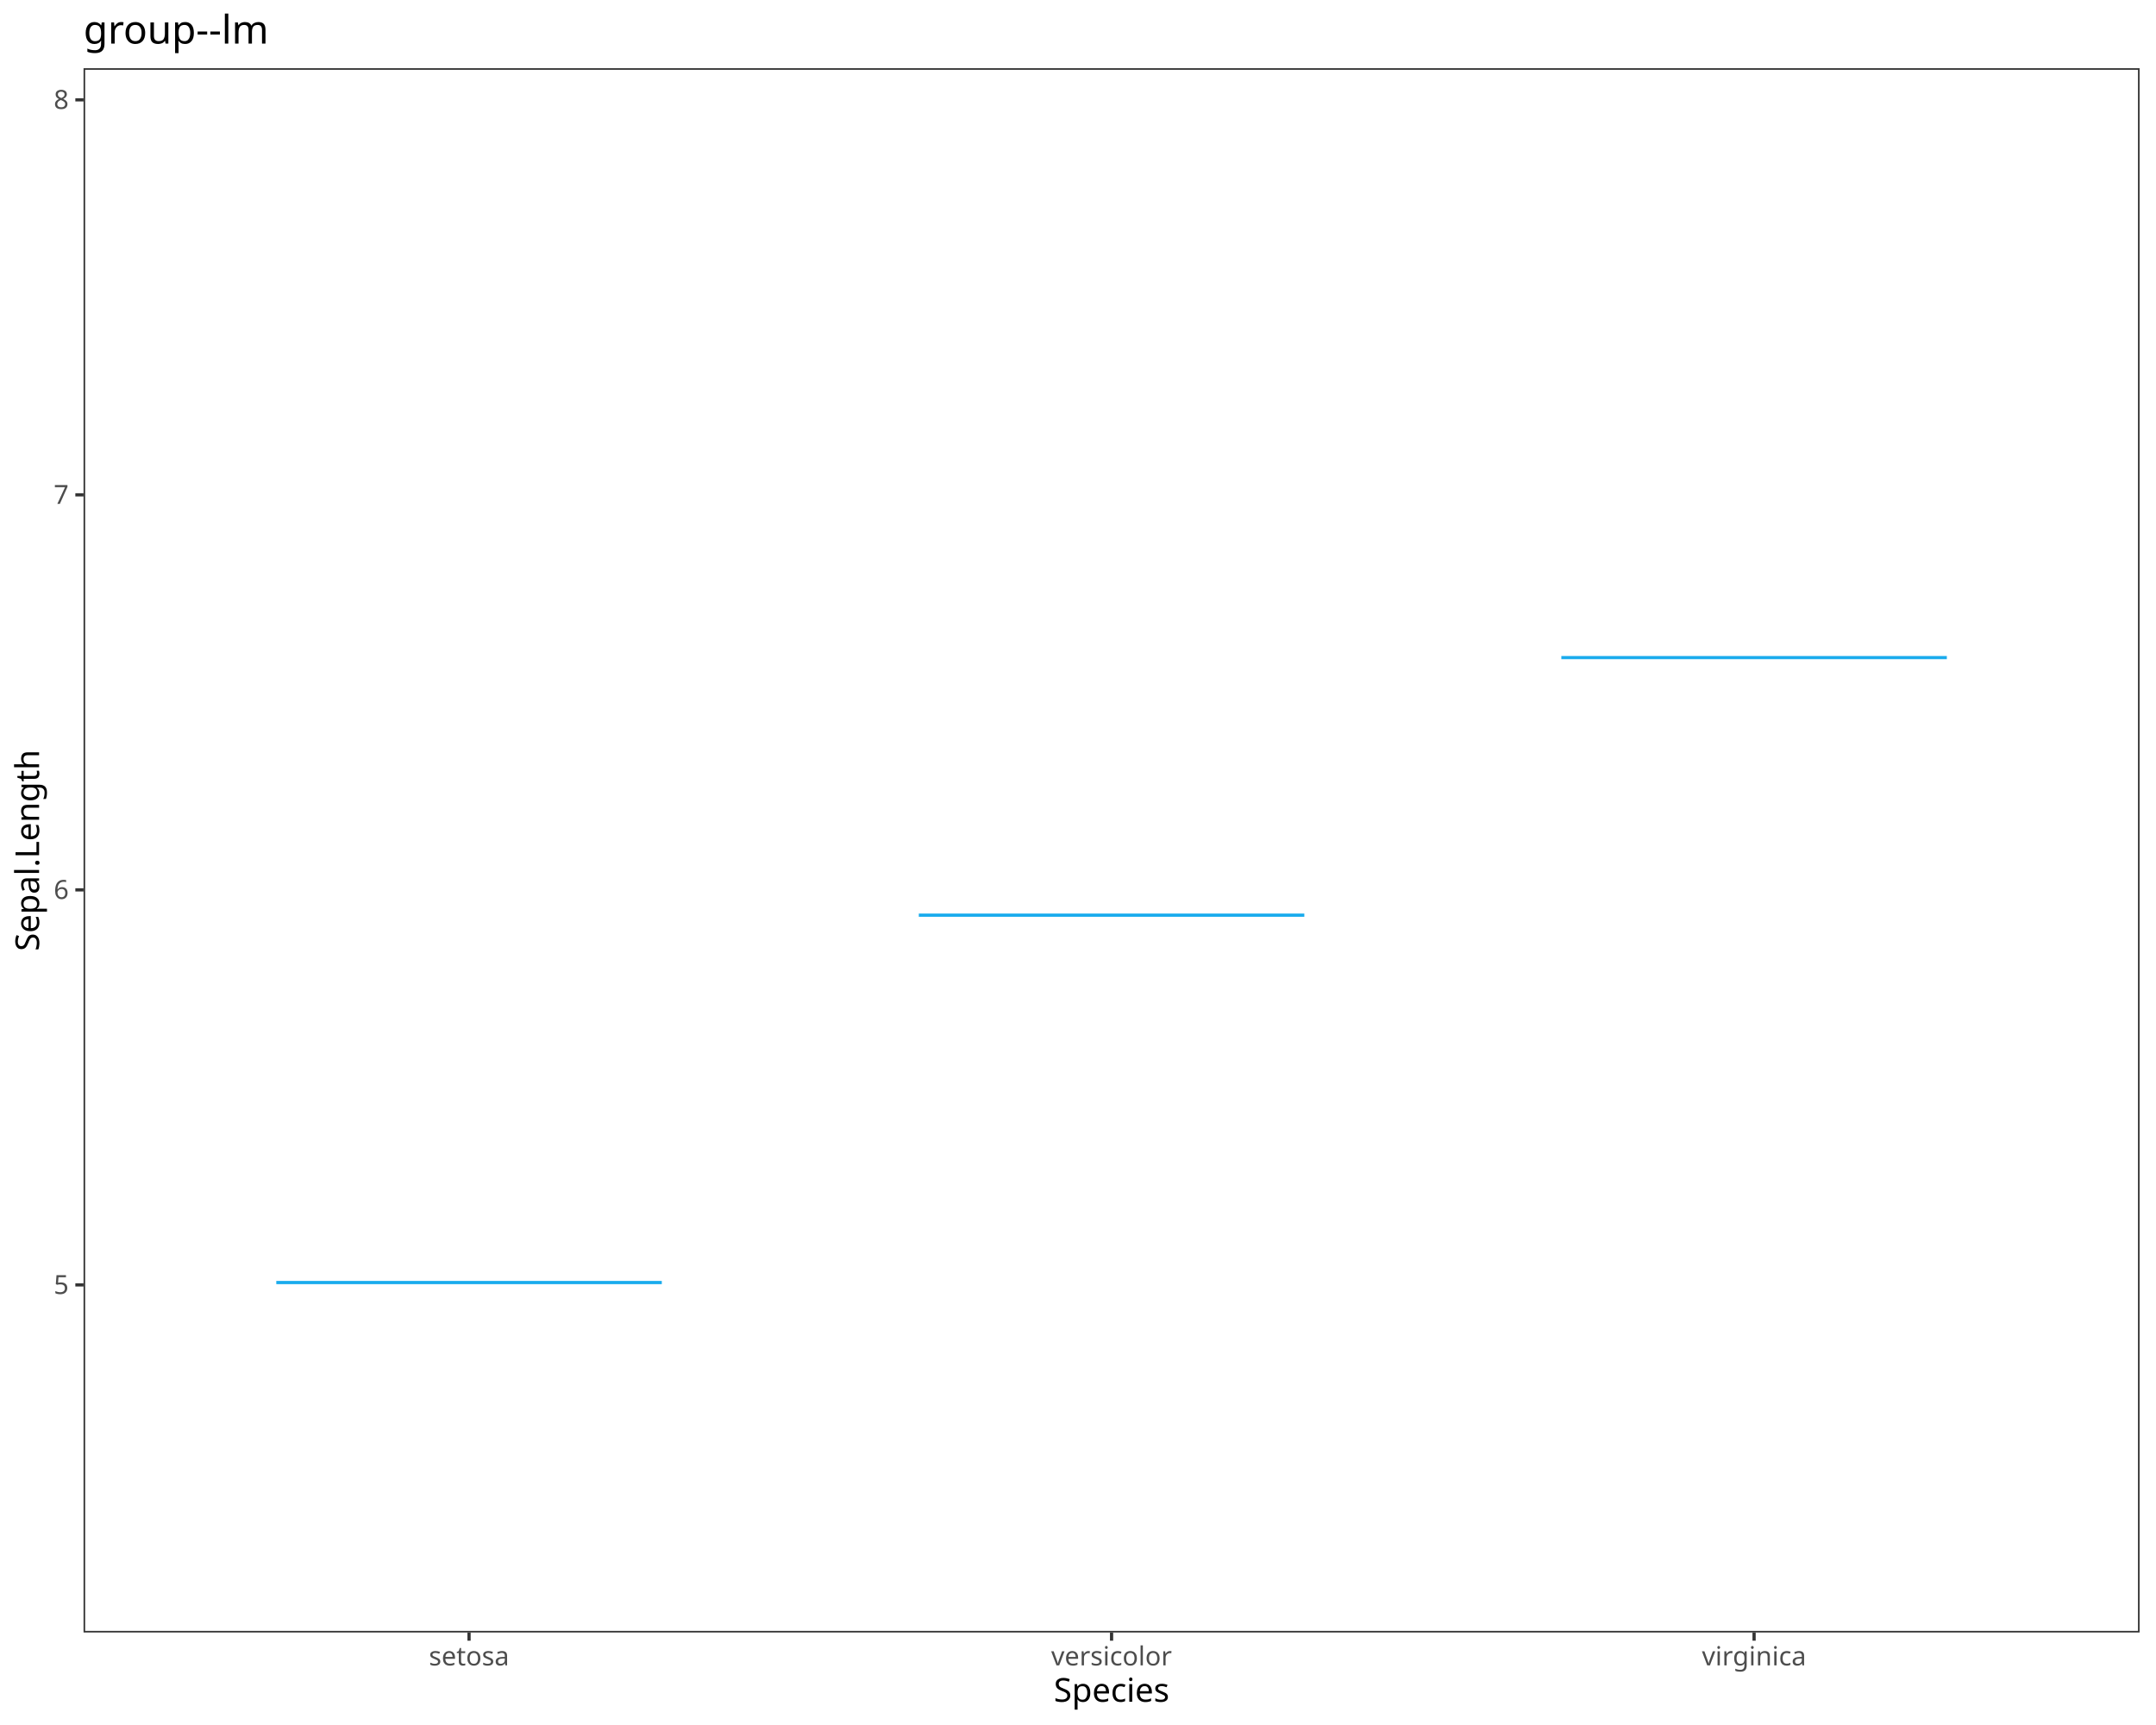
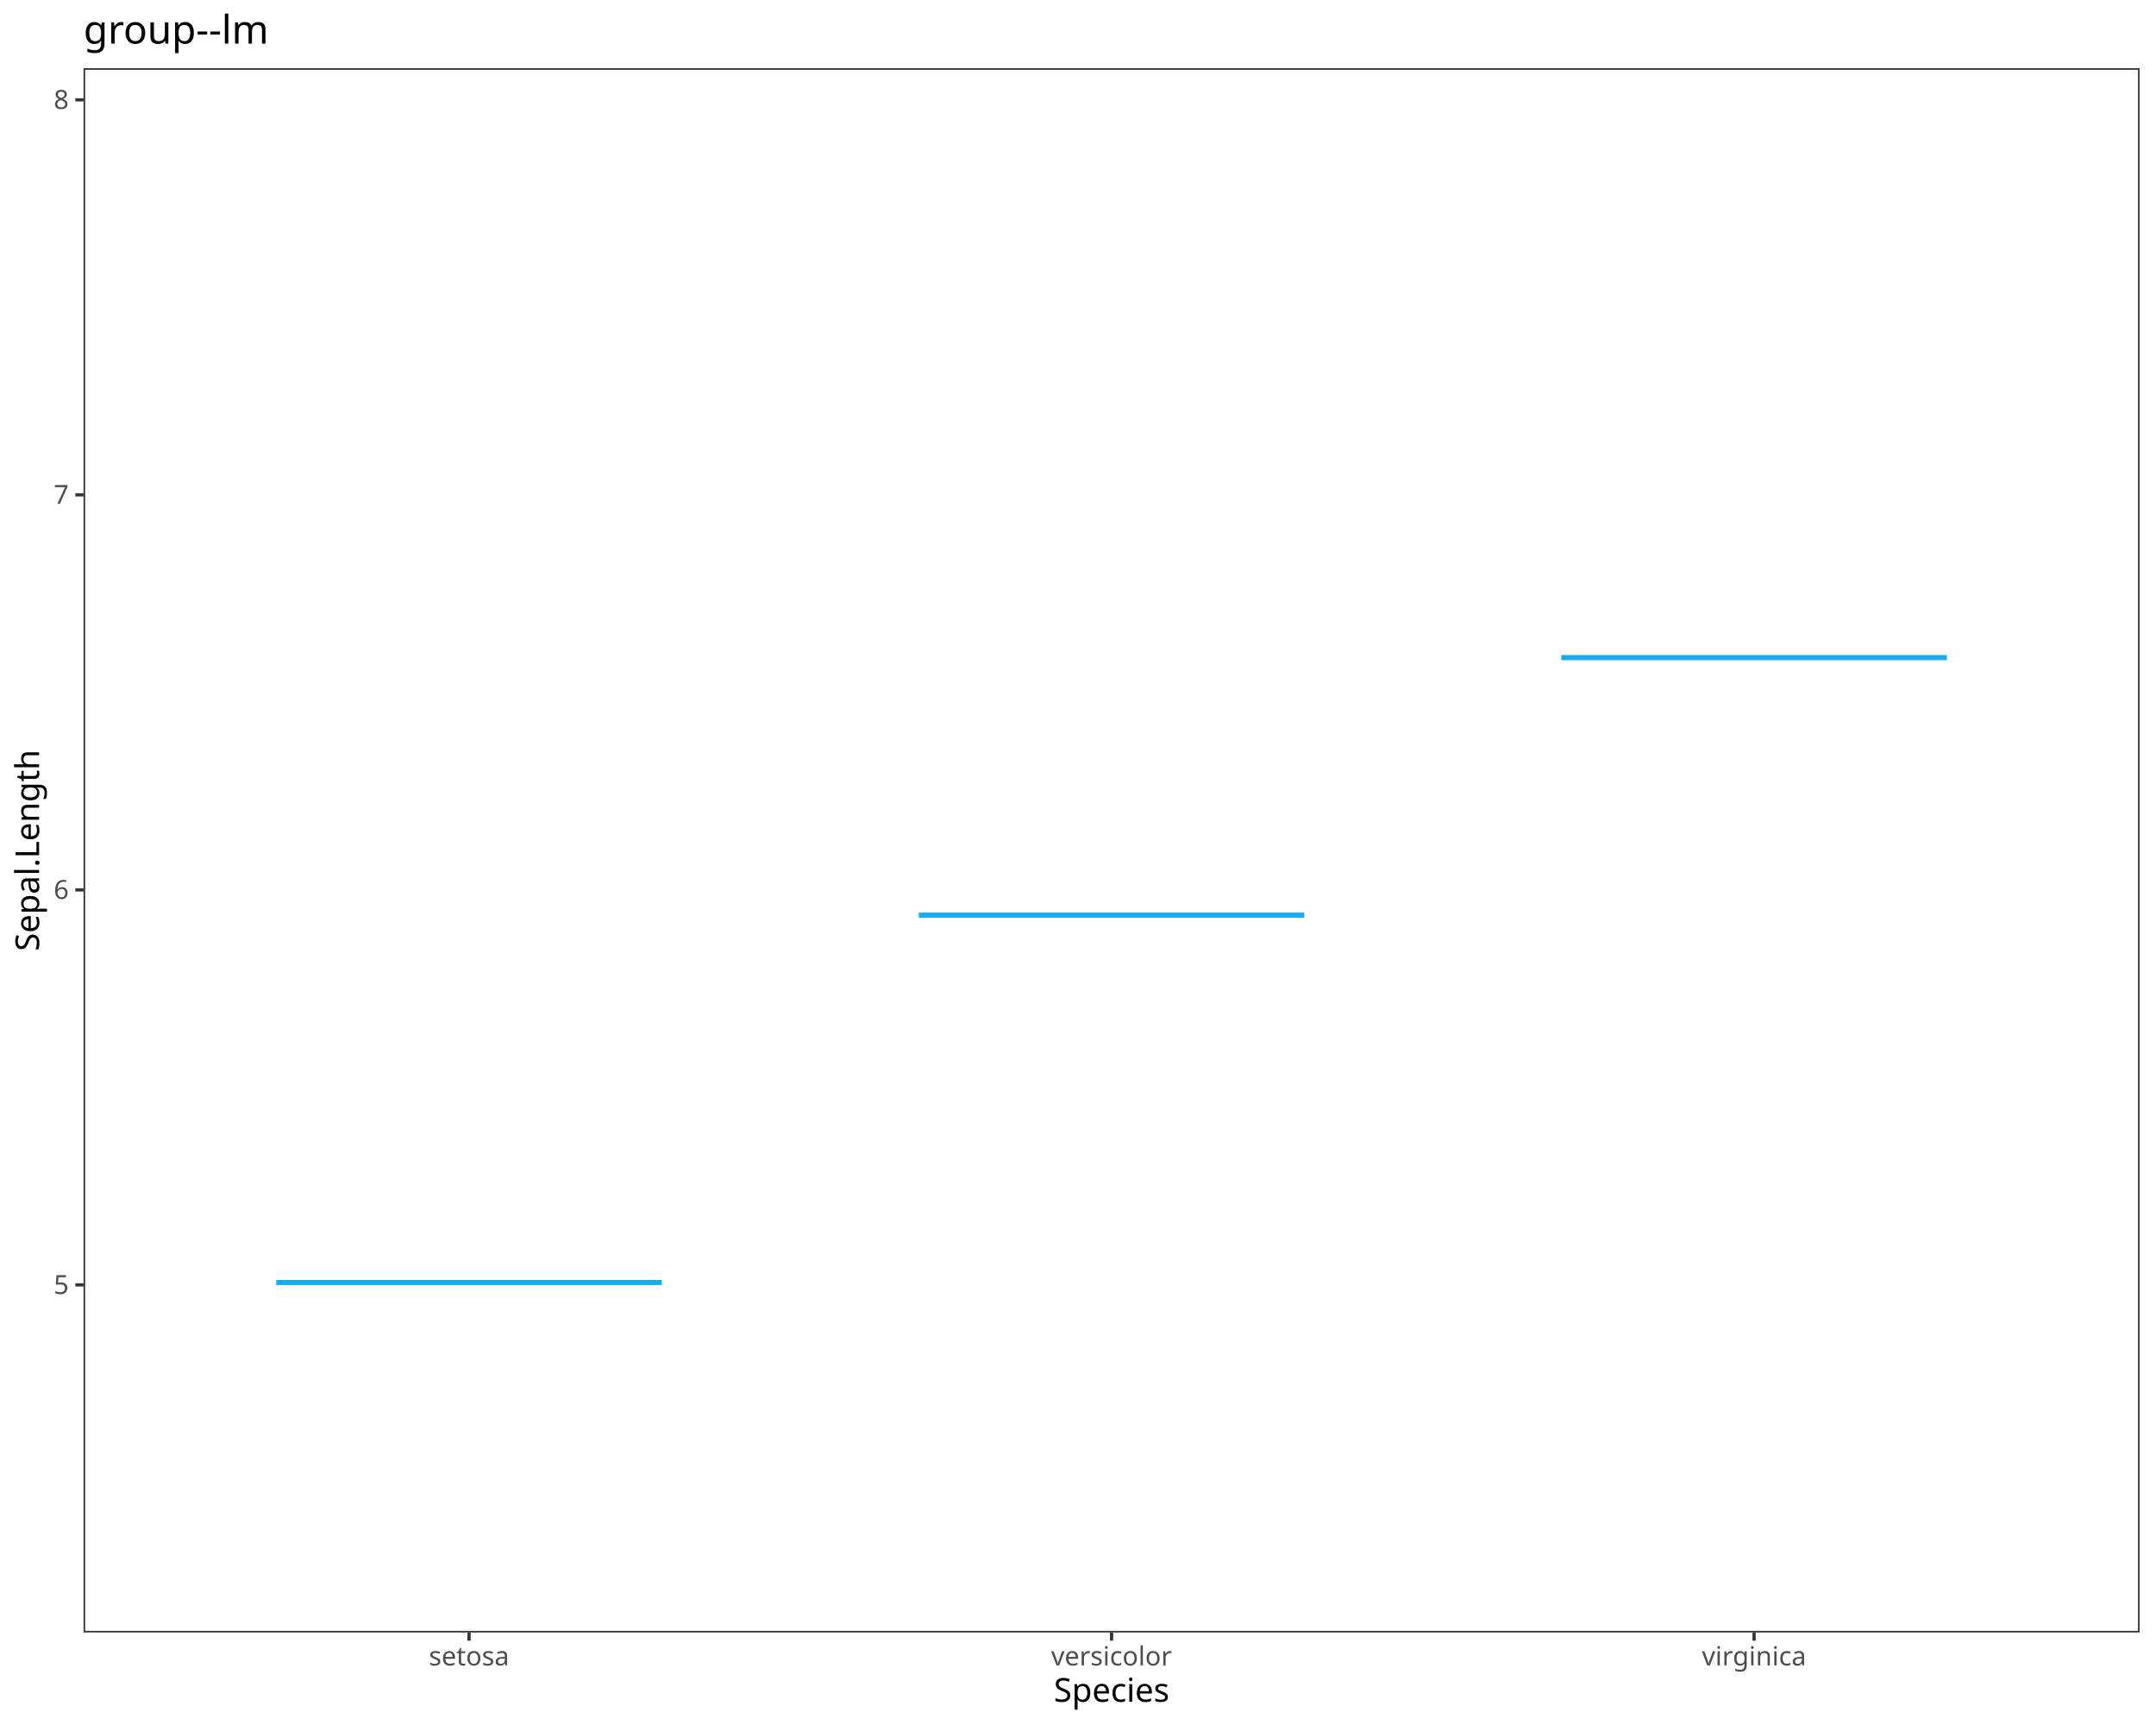
<svg xmlns="http://www.w3.org/2000/svg" class="svglite" data-engine-version="2.0" width="720.00pt" height="576.00pt" viewBox="0 0 720.00 576.00">
  <defs>
    <style type="text/css">
    .svglite line, .svglite polyline, .svglite polygon, .svglite path, .svglite rect, .svglite circle {
      fill: none;
      stroke: #000000;
      stroke-linecap: round;
      stroke-linejoin: round;
      stroke-miterlimit: 10.00;
    }
  </style>
  </defs>
  <rect width="100%" height="100%" style="stroke: none; fill: #FFFFFF;" />
  <defs>
    <clipPath id="cpMC4wMHw3MjAuMDB8MC4wMHw1NzYuMDA=">
      <rect x="0.00" y="0.00" width="720.00" height="576.00" />
    </clipPath>
  </defs>
  <g clip-path="url(#cpMC4wMHw3MjAuMDB8MC4wMHw1NzYuMDA=)">
    <rect x="0.00" y="0.00" width="720.00" height="576.00" style="stroke-width: 1.07; stroke: #FFFFFF; fill: #FFFFFF;" />
  </g>
  <defs>
    <clipPath id="cpMjcuOTB8NzE0LjUyfDIyLjc4fDU0NS4xMQ==">
      <rect x="27.90" y="22.78" width="686.62" height="522.33" />
    </clipPath>
  </defs>
  <g clip-path="url(#cpMjcuOTB8NzE0LjUyfDIyLjc4fDU0NS4xMQ==)">
    <rect x="27.90" y="22.78" width="686.62" height="522.33" style="stroke-width: 1.07; stroke: none; fill: #FFFFFF;" />
    <circle cx="156.64" cy="415.85" r="1.95" style="stroke-width: 0.71; stroke: none;" />
    <circle cx="156.64" cy="442.23" r="1.95" style="stroke-width: 0.71; stroke: none;" />
    <circle cx="156.64" cy="468.61" r="1.95" style="stroke-width: 0.71; stroke: none;" />
    <circle cx="156.64" cy="481.80" r="1.95" style="stroke-width: 0.71; stroke: none;" />
    <circle cx="156.64" cy="429.04" r="1.95" style="stroke-width: 0.71; stroke: none;" />
    <circle cx="156.64" cy="376.28" r="1.95" style="stroke-width: 0.71; stroke: none;" />
    <circle cx="156.64" cy="481.80" r="1.95" style="stroke-width: 0.71; stroke: none;" />
    <circle cx="156.64" cy="429.04" r="1.95" style="stroke-width: 0.71; stroke: none;" />
    <circle cx="156.64" cy="508.18" r="1.95" style="stroke-width: 0.71; stroke: none;" />
    <circle cx="156.64" cy="442.23" r="1.95" style="stroke-width: 0.71; stroke: none;" />
    <circle cx="156.64" cy="376.28" r="1.95" style="stroke-width: 0.71; stroke: none;" />
    <circle cx="156.64" cy="455.42" r="1.95" style="stroke-width: 0.71; stroke: none;" />
    <circle cx="156.64" cy="455.42" r="1.95" style="stroke-width: 0.71; stroke: none;" />
    <circle cx="156.64" cy="521.37" r="1.95" style="stroke-width: 0.71; stroke: none;" />
    <circle cx="156.64" cy="323.52" r="1.95" style="stroke-width: 0.71; stroke: none;" />
    <circle cx="156.64" cy="336.71" r="1.95" style="stroke-width: 0.71; stroke: none;" />
    <circle cx="156.64" cy="376.28" r="1.95" style="stroke-width: 0.71; stroke: none;" />
    <circle cx="156.64" cy="415.85" r="1.95" style="stroke-width: 0.71; stroke: none;" />
    <circle cx="156.64" cy="336.71" r="1.95" style="stroke-width: 0.71; stroke: none;" />
    <circle cx="156.64" cy="415.85" r="1.95" style="stroke-width: 0.71; stroke: none;" />
    <circle cx="156.64" cy="376.28" r="1.95" style="stroke-width: 0.71; stroke: none;" />
    <circle cx="156.64" cy="415.85" r="1.95" style="stroke-width: 0.71; stroke: none;" />
    <circle cx="156.64" cy="481.80" r="1.95" style="stroke-width: 0.71; stroke: none;" />
    <circle cx="156.64" cy="415.85" r="1.95" style="stroke-width: 0.71; stroke: none;" />
    <circle cx="156.64" cy="455.42" r="1.95" style="stroke-width: 0.71; stroke: none;" />
    <circle cx="156.64" cy="429.04" r="1.95" style="stroke-width: 0.71; stroke: none;" />
    <circle cx="156.64" cy="429.04" r="1.95" style="stroke-width: 0.71; stroke: none;" />
    <circle cx="156.64" cy="402.66" r="1.95" style="stroke-width: 0.71; stroke: none;" />
    <circle cx="156.64" cy="402.66" r="1.95" style="stroke-width: 0.71; stroke: none;" />
    <circle cx="156.64" cy="468.61" r="1.95" style="stroke-width: 0.71; stroke: none;" />
    <circle cx="156.64" cy="455.42" r="1.95" style="stroke-width: 0.71; stroke: none;" />
    <circle cx="156.64" cy="376.28" r="1.95" style="stroke-width: 0.71; stroke: none;" />
    <circle cx="156.64" cy="402.66" r="1.95" style="stroke-width: 0.71; stroke: none;" />
    <circle cx="156.64" cy="363.09" r="1.95" style="stroke-width: 0.71; stroke: none;" />
    <circle cx="156.64" cy="442.23" r="1.95" style="stroke-width: 0.71; stroke: none;" />
    <circle cx="156.64" cy="429.04" r="1.95" style="stroke-width: 0.71; stroke: none;" />
    <circle cx="156.64" cy="363.09" r="1.95" style="stroke-width: 0.71; stroke: none;" />
    <circle cx="156.64" cy="442.23" r="1.95" style="stroke-width: 0.71; stroke: none;" />
    <circle cx="156.64" cy="508.18" r="1.95" style="stroke-width: 0.71; stroke: none;" />
    <circle cx="156.64" cy="415.85" r="1.95" style="stroke-width: 0.71; stroke: none;" />
    <circle cx="156.64" cy="429.04" r="1.95" style="stroke-width: 0.71; stroke: none;" />
    <circle cx="156.64" cy="494.99" r="1.95" style="stroke-width: 0.71; stroke: none;" />
    <circle cx="156.64" cy="508.18" r="1.95" style="stroke-width: 0.71; stroke: none;" />
    <circle cx="156.64" cy="429.04" r="1.95" style="stroke-width: 0.71; stroke: none;" />
    <circle cx="156.64" cy="415.85" r="1.95" style="stroke-width: 0.71; stroke: none;" />
    <circle cx="156.64" cy="455.42" r="1.95" style="stroke-width: 0.71; stroke: none;" />
    <circle cx="156.64" cy="415.85" r="1.95" style="stroke-width: 0.71; stroke: none;" />
    <circle cx="156.64" cy="481.80" r="1.95" style="stroke-width: 0.71; stroke: none;" />
    <circle cx="156.64" cy="389.47" r="1.95" style="stroke-width: 0.71; stroke: none;" />
    <circle cx="156.64" cy="429.04" r="1.95" style="stroke-width: 0.71; stroke: none;" />
    <circle cx="371.21" cy="165.24" r="1.95" style="stroke-width: 0.71; stroke: none;" />
    <circle cx="371.21" cy="244.38" r="1.95" style="stroke-width: 0.71; stroke: none;" />
    <circle cx="371.21" cy="178.43" r="1.95" style="stroke-width: 0.71; stroke: none;" />
    <circle cx="371.21" cy="363.09" r="1.95" style="stroke-width: 0.71; stroke: none;" />
    <circle cx="371.21" cy="231.19" r="1.95" style="stroke-width: 0.71; stroke: none;" />
    <circle cx="371.21" cy="336.71" r="1.95" style="stroke-width: 0.71; stroke: none;" />
    <circle cx="371.21" cy="257.57" r="1.95" style="stroke-width: 0.71; stroke: none;" />
    <circle cx="371.21" cy="442.23" r="1.95" style="stroke-width: 0.71; stroke: none;" />
    <circle cx="371.21" cy="218.00" r="1.95" style="stroke-width: 0.71; stroke: none;" />
    <circle cx="371.21" cy="402.66" r="1.95" style="stroke-width: 0.71; stroke: none;" />
    <circle cx="371.21" cy="429.04" r="1.95" style="stroke-width: 0.71; stroke: none;" />
    <circle cx="371.21" cy="310.33" r="1.95" style="stroke-width: 0.71; stroke: none;" />
    <circle cx="371.21" cy="297.14" r="1.95" style="stroke-width: 0.71; stroke: none;" />
    <circle cx="371.21" cy="283.95" r="1.95" style="stroke-width: 0.71; stroke: none;" />
    <circle cx="371.21" cy="349.90" r="1.95" style="stroke-width: 0.71; stroke: none;" />
    <circle cx="371.21" cy="204.81" r="1.95" style="stroke-width: 0.71; stroke: none;" />
    <circle cx="371.21" cy="349.90" r="1.95" style="stroke-width: 0.71; stroke: none;" />
    <circle cx="371.21" cy="323.52" r="1.95" style="stroke-width: 0.71; stroke: none;" />
    <circle cx="371.21" cy="270.76" r="1.95" style="stroke-width: 0.71; stroke: none;" />
    <circle cx="371.21" cy="349.90" r="1.95" style="stroke-width: 0.71; stroke: none;" />
    <circle cx="371.21" cy="310.33" r="1.95" style="stroke-width: 0.71; stroke: none;" />
    <circle cx="371.21" cy="283.95" r="1.95" style="stroke-width: 0.71; stroke: none;" />
    <circle cx="371.21" cy="257.57" r="1.95" style="stroke-width: 0.71; stroke: none;" />
    <circle cx="371.21" cy="283.95" r="1.95" style="stroke-width: 0.71; stroke: none;" />
    <circle cx="371.21" cy="244.38" r="1.95" style="stroke-width: 0.71; stroke: none;" />
    <circle cx="371.21" cy="218.00" r="1.95" style="stroke-width: 0.71; stroke: none;" />
    <circle cx="371.21" cy="191.62" r="1.95" style="stroke-width: 0.71; stroke: none;" />
    <circle cx="371.21" cy="204.81" r="1.95" style="stroke-width: 0.71; stroke: none;" />
    <circle cx="371.21" cy="297.14" r="1.95" style="stroke-width: 0.71; stroke: none;" />
    <circle cx="371.21" cy="336.71" r="1.95" style="stroke-width: 0.71; stroke: none;" />
    <circle cx="371.21" cy="363.09" r="1.95" style="stroke-width: 0.71; stroke: none;" />
    <circle cx="371.21" cy="363.09" r="1.95" style="stroke-width: 0.71; stroke: none;" />
    <circle cx="371.21" cy="323.52" r="1.95" style="stroke-width: 0.71; stroke: none;" />
    <circle cx="371.21" cy="297.14" r="1.95" style="stroke-width: 0.71; stroke: none;" />
    <circle cx="371.21" cy="376.28" r="1.95" style="stroke-width: 0.71; stroke: none;" />
    <circle cx="371.21" cy="297.14" r="1.95" style="stroke-width: 0.71; stroke: none;" />
    <circle cx="371.21" cy="204.81" r="1.95" style="stroke-width: 0.71; stroke: none;" />
    <circle cx="371.21" cy="257.57" r="1.95" style="stroke-width: 0.71; stroke: none;" />
    <circle cx="371.21" cy="349.90" r="1.95" style="stroke-width: 0.71; stroke: none;" />
    <circle cx="371.21" cy="363.09" r="1.95" style="stroke-width: 0.71; stroke: none;" />
    <circle cx="371.21" cy="363.09" r="1.95" style="stroke-width: 0.71; stroke: none;" />
    <circle cx="371.21" cy="283.95" r="1.95" style="stroke-width: 0.71; stroke: none;" />
    <circle cx="371.21" cy="323.52" r="1.95" style="stroke-width: 0.71; stroke: none;" />
    <circle cx="371.21" cy="429.04" r="1.95" style="stroke-width: 0.71; stroke: none;" />
    <circle cx="371.21" cy="349.90" r="1.95" style="stroke-width: 0.71; stroke: none;" />
    <circle cx="371.21" cy="336.71" r="1.95" style="stroke-width: 0.71; stroke: none;" />
    <circle cx="371.21" cy="336.71" r="1.95" style="stroke-width: 0.71; stroke: none;" />
    <circle cx="371.21" cy="270.76" r="1.95" style="stroke-width: 0.71; stroke: none;" />
    <circle cx="371.21" cy="415.85" r="1.95" style="stroke-width: 0.71; stroke: none;" />
    <circle cx="371.21" cy="336.71" r="1.95" style="stroke-width: 0.71; stroke: none;" />
    <circle cx="585.78" cy="257.57" r="1.95" style="stroke-width: 0.71; stroke: none;" />
    <circle cx="585.78" cy="323.52" r="1.95" style="stroke-width: 0.71; stroke: none;" />
    <circle cx="585.78" cy="152.05" r="1.95" style="stroke-width: 0.71; stroke: none;" />
    <circle cx="585.78" cy="257.57" r="1.95" style="stroke-width: 0.71; stroke: none;" />
    <circle cx="585.78" cy="231.19" r="1.95" style="stroke-width: 0.71; stroke: none;" />
    <circle cx="585.78" cy="86.10" r="1.95" style="stroke-width: 0.71; stroke: none;" />
    <circle cx="585.78" cy="442.23" r="1.95" style="stroke-width: 0.71; stroke: none;" />
    <circle cx="585.78" cy="125.67" r="1.95" style="stroke-width: 0.71; stroke: none;" />
    <circle cx="585.78" cy="204.81" r="1.95" style="stroke-width: 0.71; stroke: none;" />
    <circle cx="585.78" cy="138.86" r="1.95" style="stroke-width: 0.71; stroke: none;" />
    <circle cx="585.78" cy="231.19" r="1.95" style="stroke-width: 0.71; stroke: none;" />
    <circle cx="585.78" cy="244.38" r="1.95" style="stroke-width: 0.71; stroke: none;" />
    <circle cx="585.78" cy="191.62" r="1.95" style="stroke-width: 0.71; stroke: none;" />
    <circle cx="585.78" cy="336.71" r="1.95" style="stroke-width: 0.71; stroke: none;" />
    <circle cx="585.78" cy="323.52" r="1.95" style="stroke-width: 0.71; stroke: none;" />
    <circle cx="585.78" cy="244.38" r="1.95" style="stroke-width: 0.71; stroke: none;" />
    <circle cx="585.78" cy="231.19" r="1.95" style="stroke-width: 0.71; stroke: none;" />
    <circle cx="585.78" cy="72.91" r="1.95" style="stroke-width: 0.71; stroke: none;" />
    <circle cx="585.78" cy="72.91" r="1.95" style="stroke-width: 0.71; stroke: none;" />
    <circle cx="585.78" cy="297.14" r="1.95" style="stroke-width: 0.71; stroke: none;" />
    <circle cx="585.78" cy="178.43" r="1.95" style="stroke-width: 0.71; stroke: none;" />
    <circle cx="585.78" cy="349.90" r="1.95" style="stroke-width: 0.71; stroke: none;" />
    <circle cx="585.78" cy="72.91" r="1.95" style="stroke-width: 0.71; stroke: none;" />
    <circle cx="585.78" cy="257.57" r="1.95" style="stroke-width: 0.71; stroke: none;" />
    <circle cx="585.78" cy="204.81" r="1.95" style="stroke-width: 0.71; stroke: none;" />
    <circle cx="585.78" cy="138.86" r="1.95" style="stroke-width: 0.71; stroke: none;" />
    <circle cx="585.78" cy="270.76" r="1.95" style="stroke-width: 0.71; stroke: none;" />
    <circle cx="585.78" cy="283.95" r="1.95" style="stroke-width: 0.71; stroke: none;" />
    <circle cx="585.78" cy="244.38" r="1.95" style="stroke-width: 0.71; stroke: none;" />
    <circle cx="585.78" cy="138.86" r="1.95" style="stroke-width: 0.71; stroke: none;" />
    <circle cx="585.78" cy="112.48" r="1.95" style="stroke-width: 0.71; stroke: none;" />
    <circle cx="585.78" cy="46.53" r="1.95" style="stroke-width: 0.71; stroke: none;" />
    <circle cx="585.78" cy="244.38" r="1.95" style="stroke-width: 0.71; stroke: none;" />
    <circle cx="585.78" cy="257.57" r="1.95" style="stroke-width: 0.71; stroke: none;" />
    <circle cx="585.78" cy="283.95" r="1.95" style="stroke-width: 0.71; stroke: none;" />
    <circle cx="585.78" cy="72.91" r="1.95" style="stroke-width: 0.71; stroke: none;" />
    <circle cx="585.78" cy="257.57" r="1.95" style="stroke-width: 0.71; stroke: none;" />
    <circle cx="585.78" cy="244.38" r="1.95" style="stroke-width: 0.71; stroke: none;" />
    <circle cx="585.78" cy="297.14" r="1.95" style="stroke-width: 0.71; stroke: none;" />
    <circle cx="585.78" cy="178.43" r="1.95" style="stroke-width: 0.71; stroke: none;" />
    <circle cx="585.78" cy="204.81" r="1.95" style="stroke-width: 0.71; stroke: none;" />
    <circle cx="585.78" cy="178.43" r="1.95" style="stroke-width: 0.71; stroke: none;" />
    <circle cx="585.78" cy="323.52" r="1.95" style="stroke-width: 0.71; stroke: none;" />
    <circle cx="585.78" cy="191.62" r="1.95" style="stroke-width: 0.71; stroke: none;" />
    <circle cx="585.78" cy="204.81" r="1.95" style="stroke-width: 0.71; stroke: none;" />
    <circle cx="585.78" cy="204.81" r="1.95" style="stroke-width: 0.71; stroke: none;" />
    <circle cx="585.78" cy="257.57" r="1.95" style="stroke-width: 0.71; stroke: none;" />
    <circle cx="585.78" cy="231.19" r="1.95" style="stroke-width: 0.71; stroke: none;" />
    <circle cx="585.78" cy="270.76" r="1.95" style="stroke-width: 0.71; stroke: none;" />
    <circle cx="585.78" cy="310.33" r="1.95" style="stroke-width: 0.71; stroke: none;" />
-     <line x1="92.27" y1="428.25" x2="221.01" y2="428.25" style="stroke-width: 1.07; stroke: #19ABED; stroke-linecap: butt;" />
-     <line x1="306.84" y1="305.58" x2="435.58" y2="305.58" style="stroke-width: 1.07; stroke: #19ABED; stroke-linecap: butt;" />
-     <line x1="521.41" y1="219.58" x2="650.15" y2="219.58" style="stroke-width: 1.07; stroke: #19ABED; stroke-linecap: butt;" />
+     <line x1="92.27" y1="428.25" x2="221.01" y2="428.25" style="stroke-width: 1.71; stroke: #19ABED; stroke-linecap: butt;" />
+     <line x1="306.84" y1="305.58" x2="435.58" y2="305.58" style="stroke-width: 1.71; stroke: #19ABED; stroke-linecap: butt;" />
+     <line x1="521.41" y1="219.58" x2="650.15" y2="219.58" style="stroke-width: 1.71; stroke: #19ABED; stroke-linecap: butt;" />
    <rect x="27.90" y="22.78" width="686.62" height="522.33" style="stroke-width: 1.07; stroke: #333333;" />
  </g>
  <g clip-path="url(#cpMC4wMHw3MjAuMDB8MC4wMHw1NzYuMDA=)">
    <text x="22.97" y="432.07" text-anchor="end" style="font-size: 8.80px; fill: #4D4D4D; font-family: sans;" textLength="4.89px" lengthAdjust="spacingAndGlyphs">5</text>
    <text x="22.97" y="300.17" text-anchor="end" style="font-size: 8.80px; fill: #4D4D4D; font-family: sans;" textLength="4.89px" lengthAdjust="spacingAndGlyphs">6</text>
    <text x="22.97" y="168.26" text-anchor="end" style="font-size: 8.80px; fill: #4D4D4D; font-family: sans;" textLength="4.89px" lengthAdjust="spacingAndGlyphs">7</text>
    <text x="22.97" y="36.36" text-anchor="end" style="font-size: 8.80px; fill: #4D4D4D; font-family: sans;" textLength="4.89px" lengthAdjust="spacingAndGlyphs">8</text>
    <polyline points="25.16,429.04 27.90,429.04 " style="stroke-width: 1.07; stroke: #333333; stroke-linecap: butt;" />
    <polyline points="25.16,297.14 27.90,297.14 " style="stroke-width: 1.07; stroke: #333333; stroke-linecap: butt;" />
    <polyline points="25.16,165.24 27.90,165.24 " style="stroke-width: 1.07; stroke: #333333; stroke-linecap: butt;" />
    <polyline points="25.16,33.34 27.90,33.34 " style="stroke-width: 1.07; stroke: #333333; stroke-linecap: butt;" />
    <polyline points="156.64,547.85 156.64,545.11 " style="stroke-width: 1.07; stroke: #333333; stroke-linecap: butt;" />
    <polyline points="371.21,547.85 371.21,545.11 " style="stroke-width: 1.07; stroke: #333333; stroke-linecap: butt;" />
    <polyline points="585.78,547.85 585.78,545.11 " style="stroke-width: 1.07; stroke: #333333; stroke-linecap: butt;" />
    <text x="156.64" y="556.10" text-anchor="middle" style="font-size: 8.80px; fill: #4D4D4D; font-family: sans;" textLength="25.94px" lengthAdjust="spacingAndGlyphs">setosa</text>
    <text x="371.21" y="556.10" text-anchor="middle" style="font-size: 8.80px; fill: #4D4D4D; font-family: sans;" textLength="37.66px" lengthAdjust="spacingAndGlyphs">versicolor</text>
    <text x="585.78" y="556.10" text-anchor="middle" style="font-size: 8.80px; fill: #4D4D4D; font-family: sans;" textLength="32.28px" lengthAdjust="spacingAndGlyphs">virginica</text>
    <text x="371.21" y="568.24" text-anchor="middle" style="font-size: 11.00px; font-family: sans;" textLength="39.14px" lengthAdjust="spacingAndGlyphs">Species</text>
    <text transform="translate(13.05,283.95) rotate(-90)" text-anchor="middle" style="font-size: 11.00px; font-family: sans;" textLength="64.84px" lengthAdjust="spacingAndGlyphs">Sepal.Length</text>
    <text x="27.90" y="14.56" style="font-size: 13.20px; font-family: sans;" textLength="56.49px" lengthAdjust="spacingAndGlyphs">group--lm</text>
  </g>
</svg>
